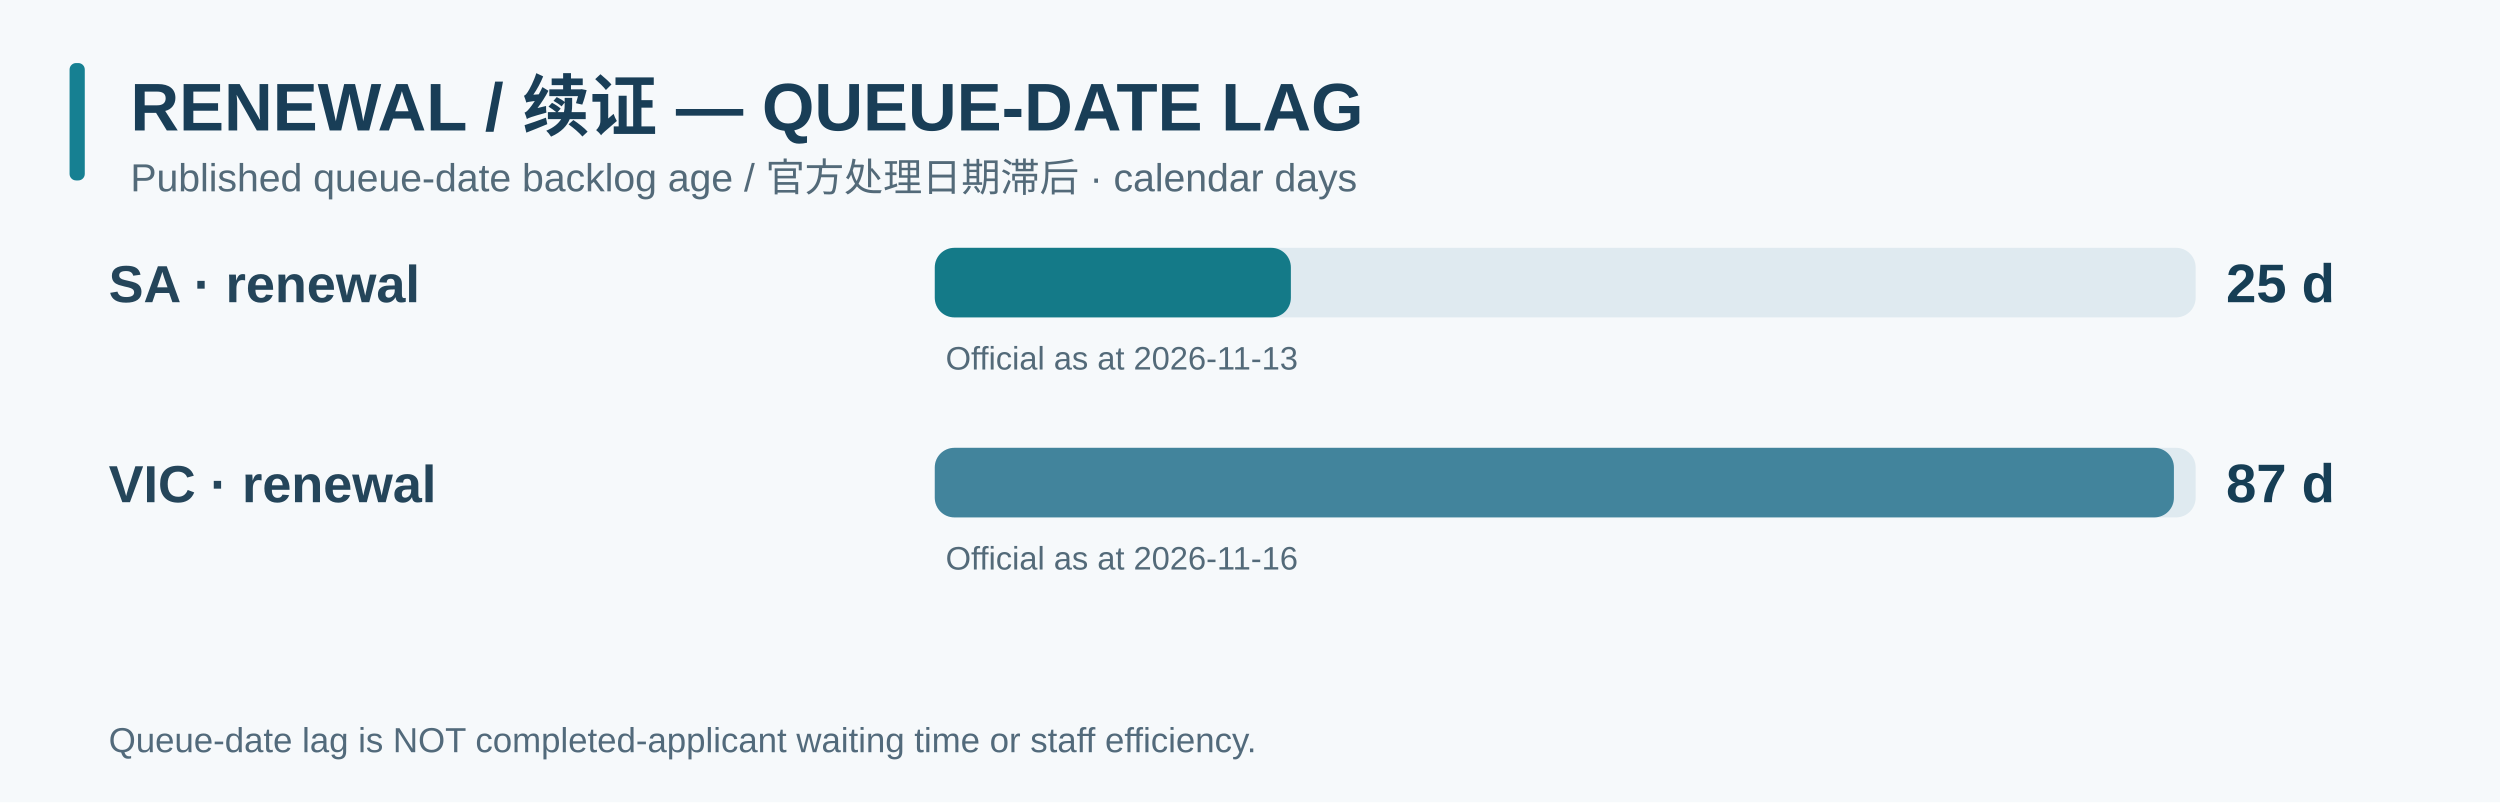
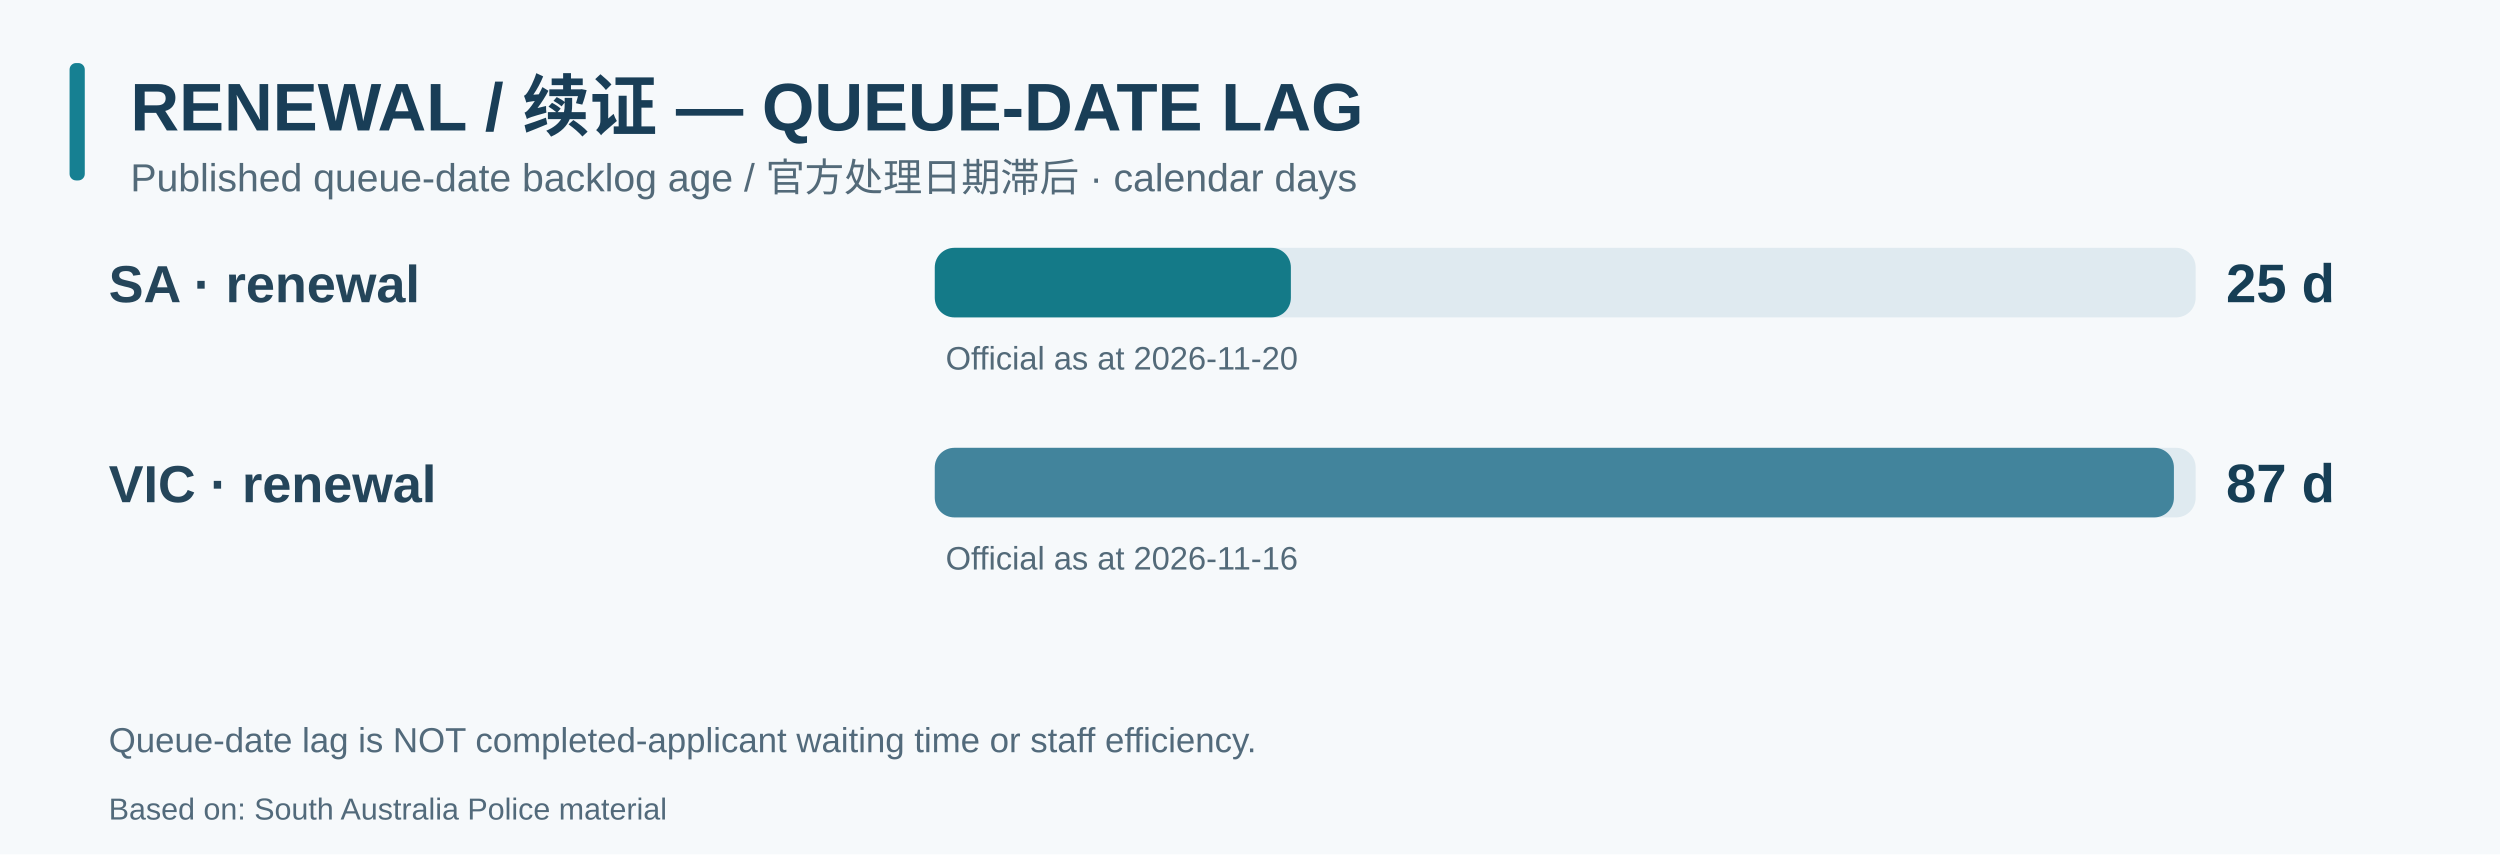
- <svg xmlns="http://www.w3.org/2000/svg" width="1150" height="369" viewBox="0 0 1150 369" role="img" aria-label="RENEWAL / 续证 — QUEUE-DATE LAG">
-   <rect width="1150" height="369" fill="#f6f9fb" />
+ <svg xmlns="http://www.w3.org/2000/svg" width="1150" height="393" viewBox="0 0 1150 393" role="img" aria-label="RENEWAL / 续证 — QUEUE-DATE LAG">
+   <rect width="1150" height="393" fill="#f6f9fb" />
  <rect x="32" y="29" width="7" height="54" rx="3" fill="#168092" />
  <text x="60" y="60" font-size="31" font-weight="700" font-family="Arial,sans-serif" fill="#193e57">RENEWAL / 续证 — QUEUE-DATE LAG</text>
  <text x="60" y="88" font-size="18" font-family="Arial,sans-serif" fill="#536a79">Published queue-date backlog age / 官方处理日期滞后 · calendar days</text>
  <text x="50" y="139" font-family="Arial,sans-serif" font-size="24" font-weight="700" fill="#24455a">SA · renewal</text>
  <rect x="430" y="114" width="580" height="32" rx="9" fill="#dfeaf0" />
  <rect x="430" y="114" width="163.8" height="32" rx="9" fill="#147a88" />
  <text x="1024" y="139" font-family="Arial,sans-serif" font-size="25" font-weight="700" fill="#163e55">25 d</text>
-   <text x="435" y="170" font-family="Arial,sans-serif" font-size="15" fill="#536a79">Official as at 2026-11-13</text>
+   <text x="435" y="170" font-family="Arial,sans-serif" font-size="15" fill="#536a79">Official as at 2026-11-20</text>
  <text x="50" y="231" font-family="Arial,sans-serif" font-size="24" font-weight="700" fill="#24455a">VIC · renewal</text>
  <rect x="430" y="206" width="580" height="32" rx="9" fill="#dfeaf0" />
  <rect x="430" y="206" width="570.0" height="32" rx="9" fill="#42849c" />
  <text x="1024" y="231" font-family="Arial,sans-serif" font-size="25" font-weight="700" fill="#163e55">87 d</text>
  <text x="435" y="262" font-family="Arial,sans-serif" font-size="15" fill="#536a79">Official as at 2026-11-16</text>
  <text x="50" y="346" font-family="Arial,sans-serif" font-size="16" fill="#526a7b">Queue-date lag is NOT completed-applicant waiting time or staff efficiency.</text>
+   <text x="50" y="377" font-family="Arial,sans-serif" font-size="14" fill="#526a7b">Based on: South Australia Police material</text>
</svg>
